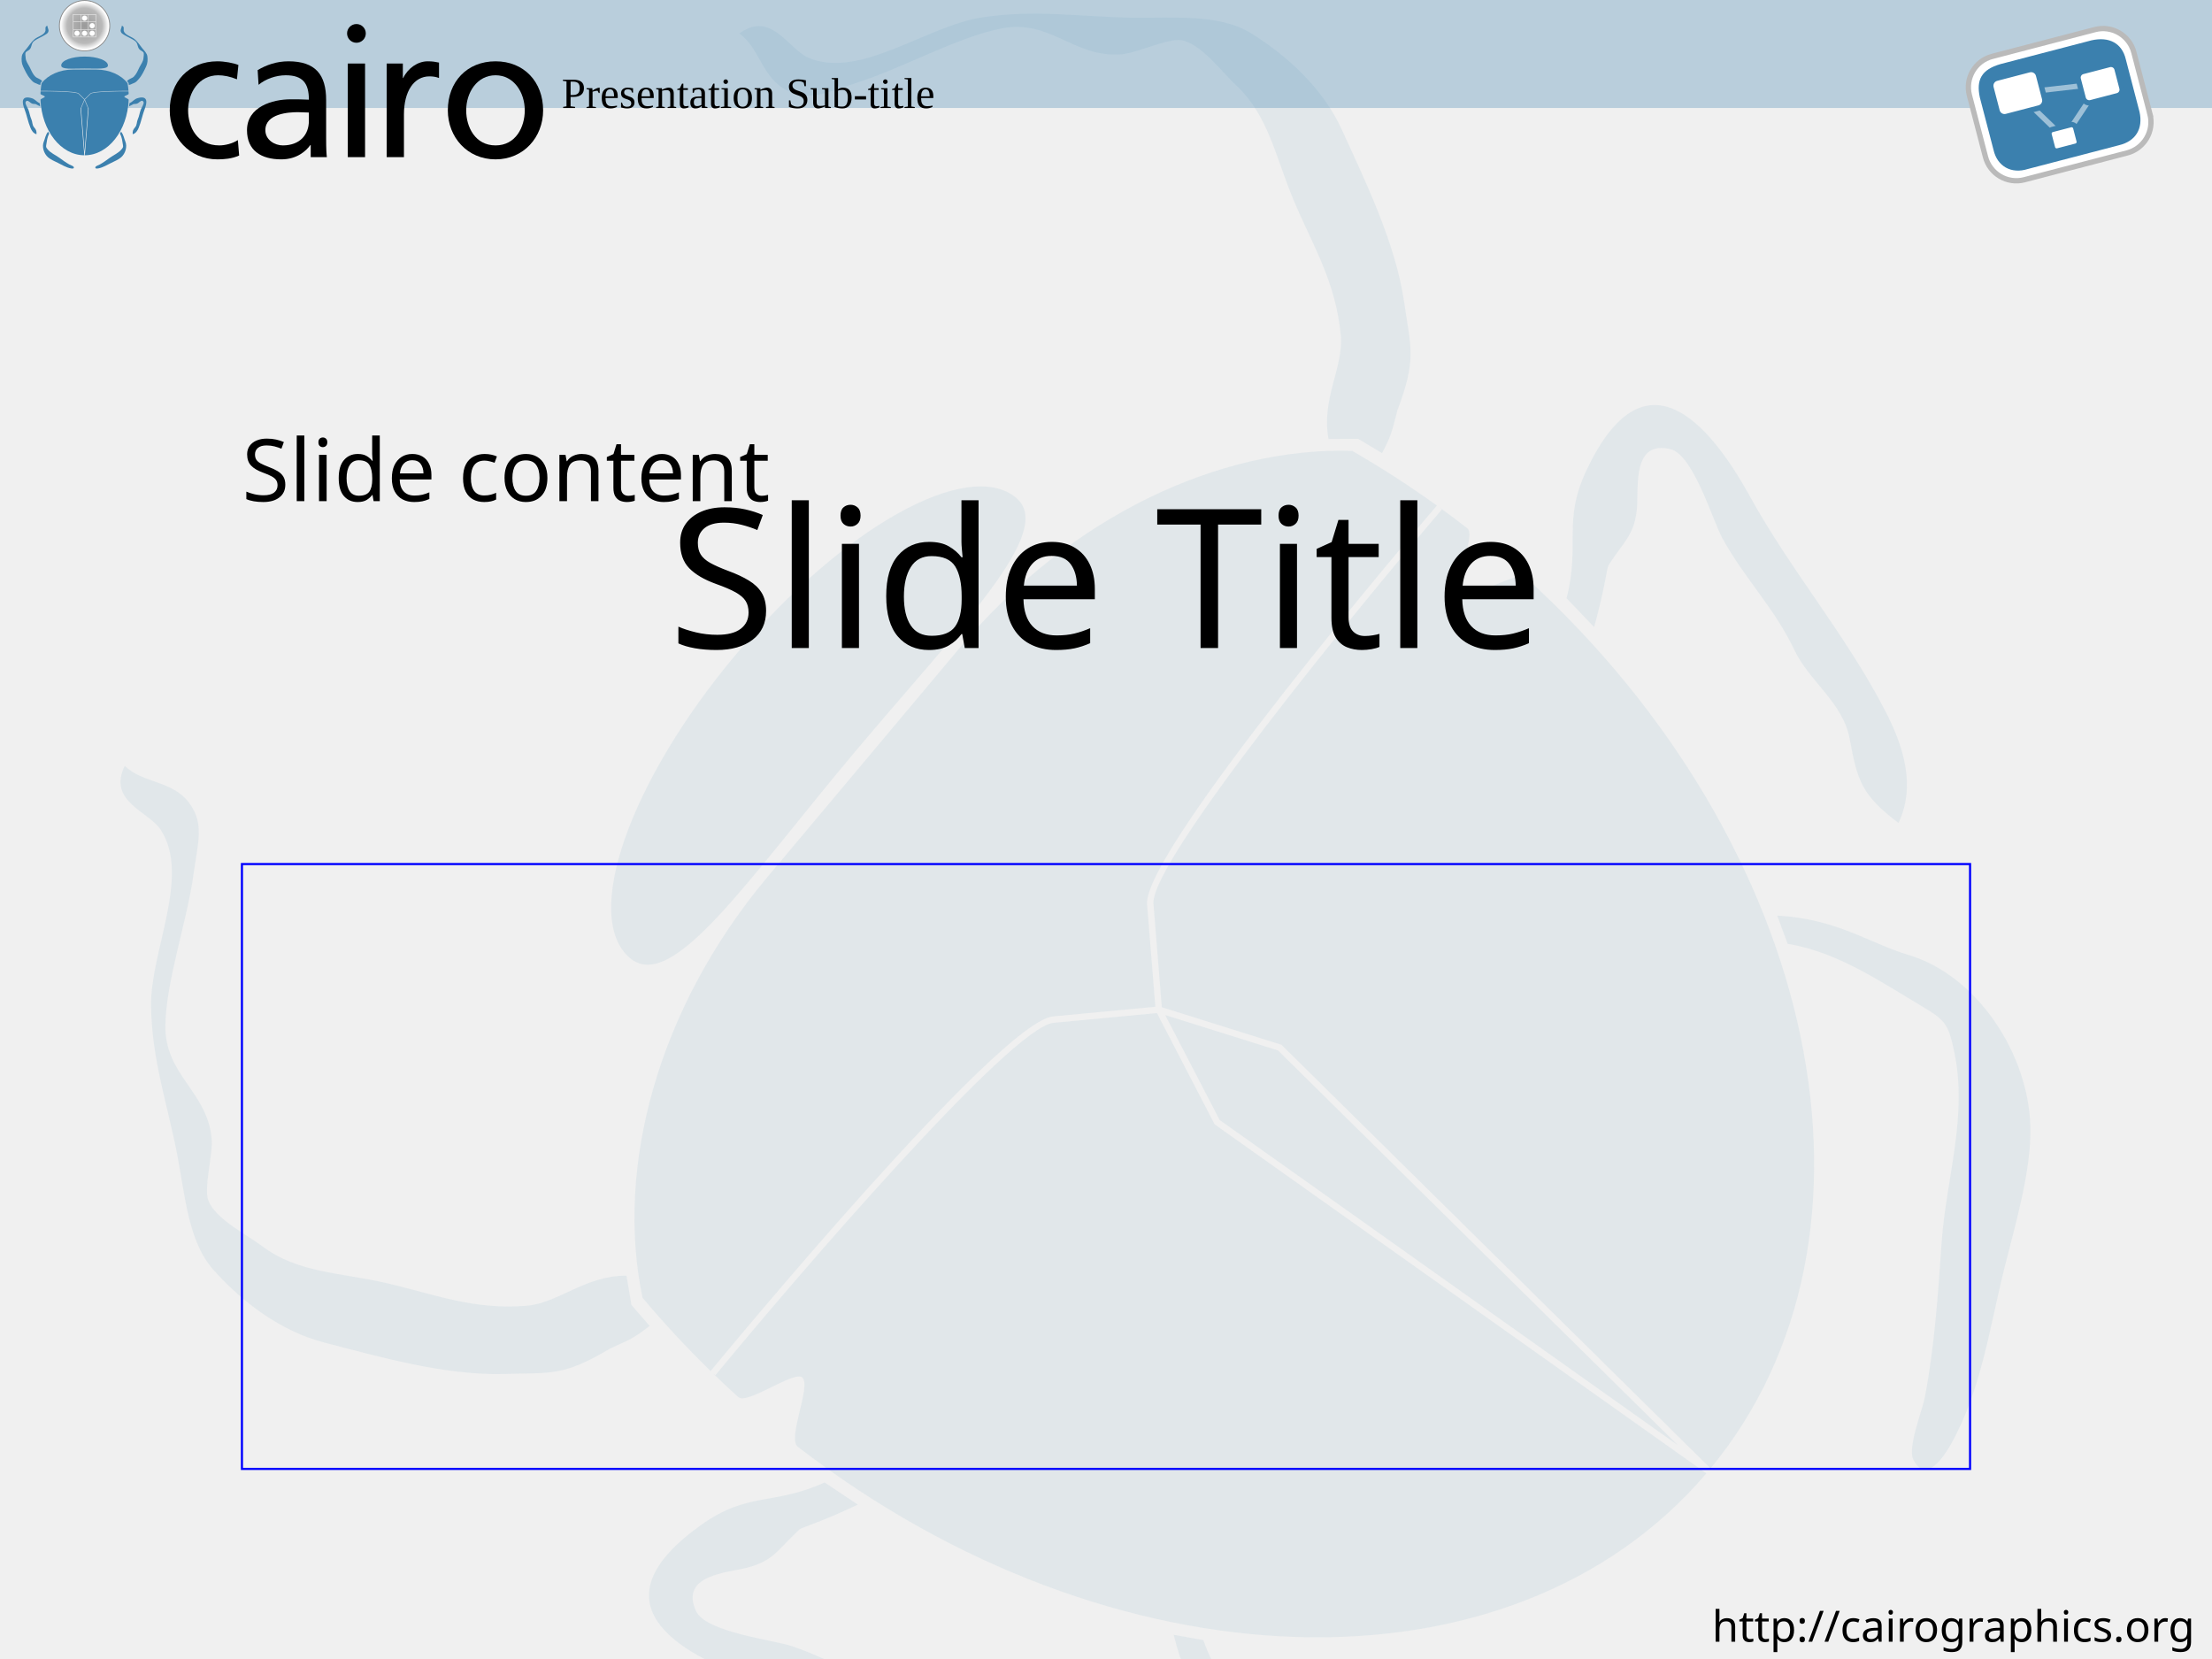
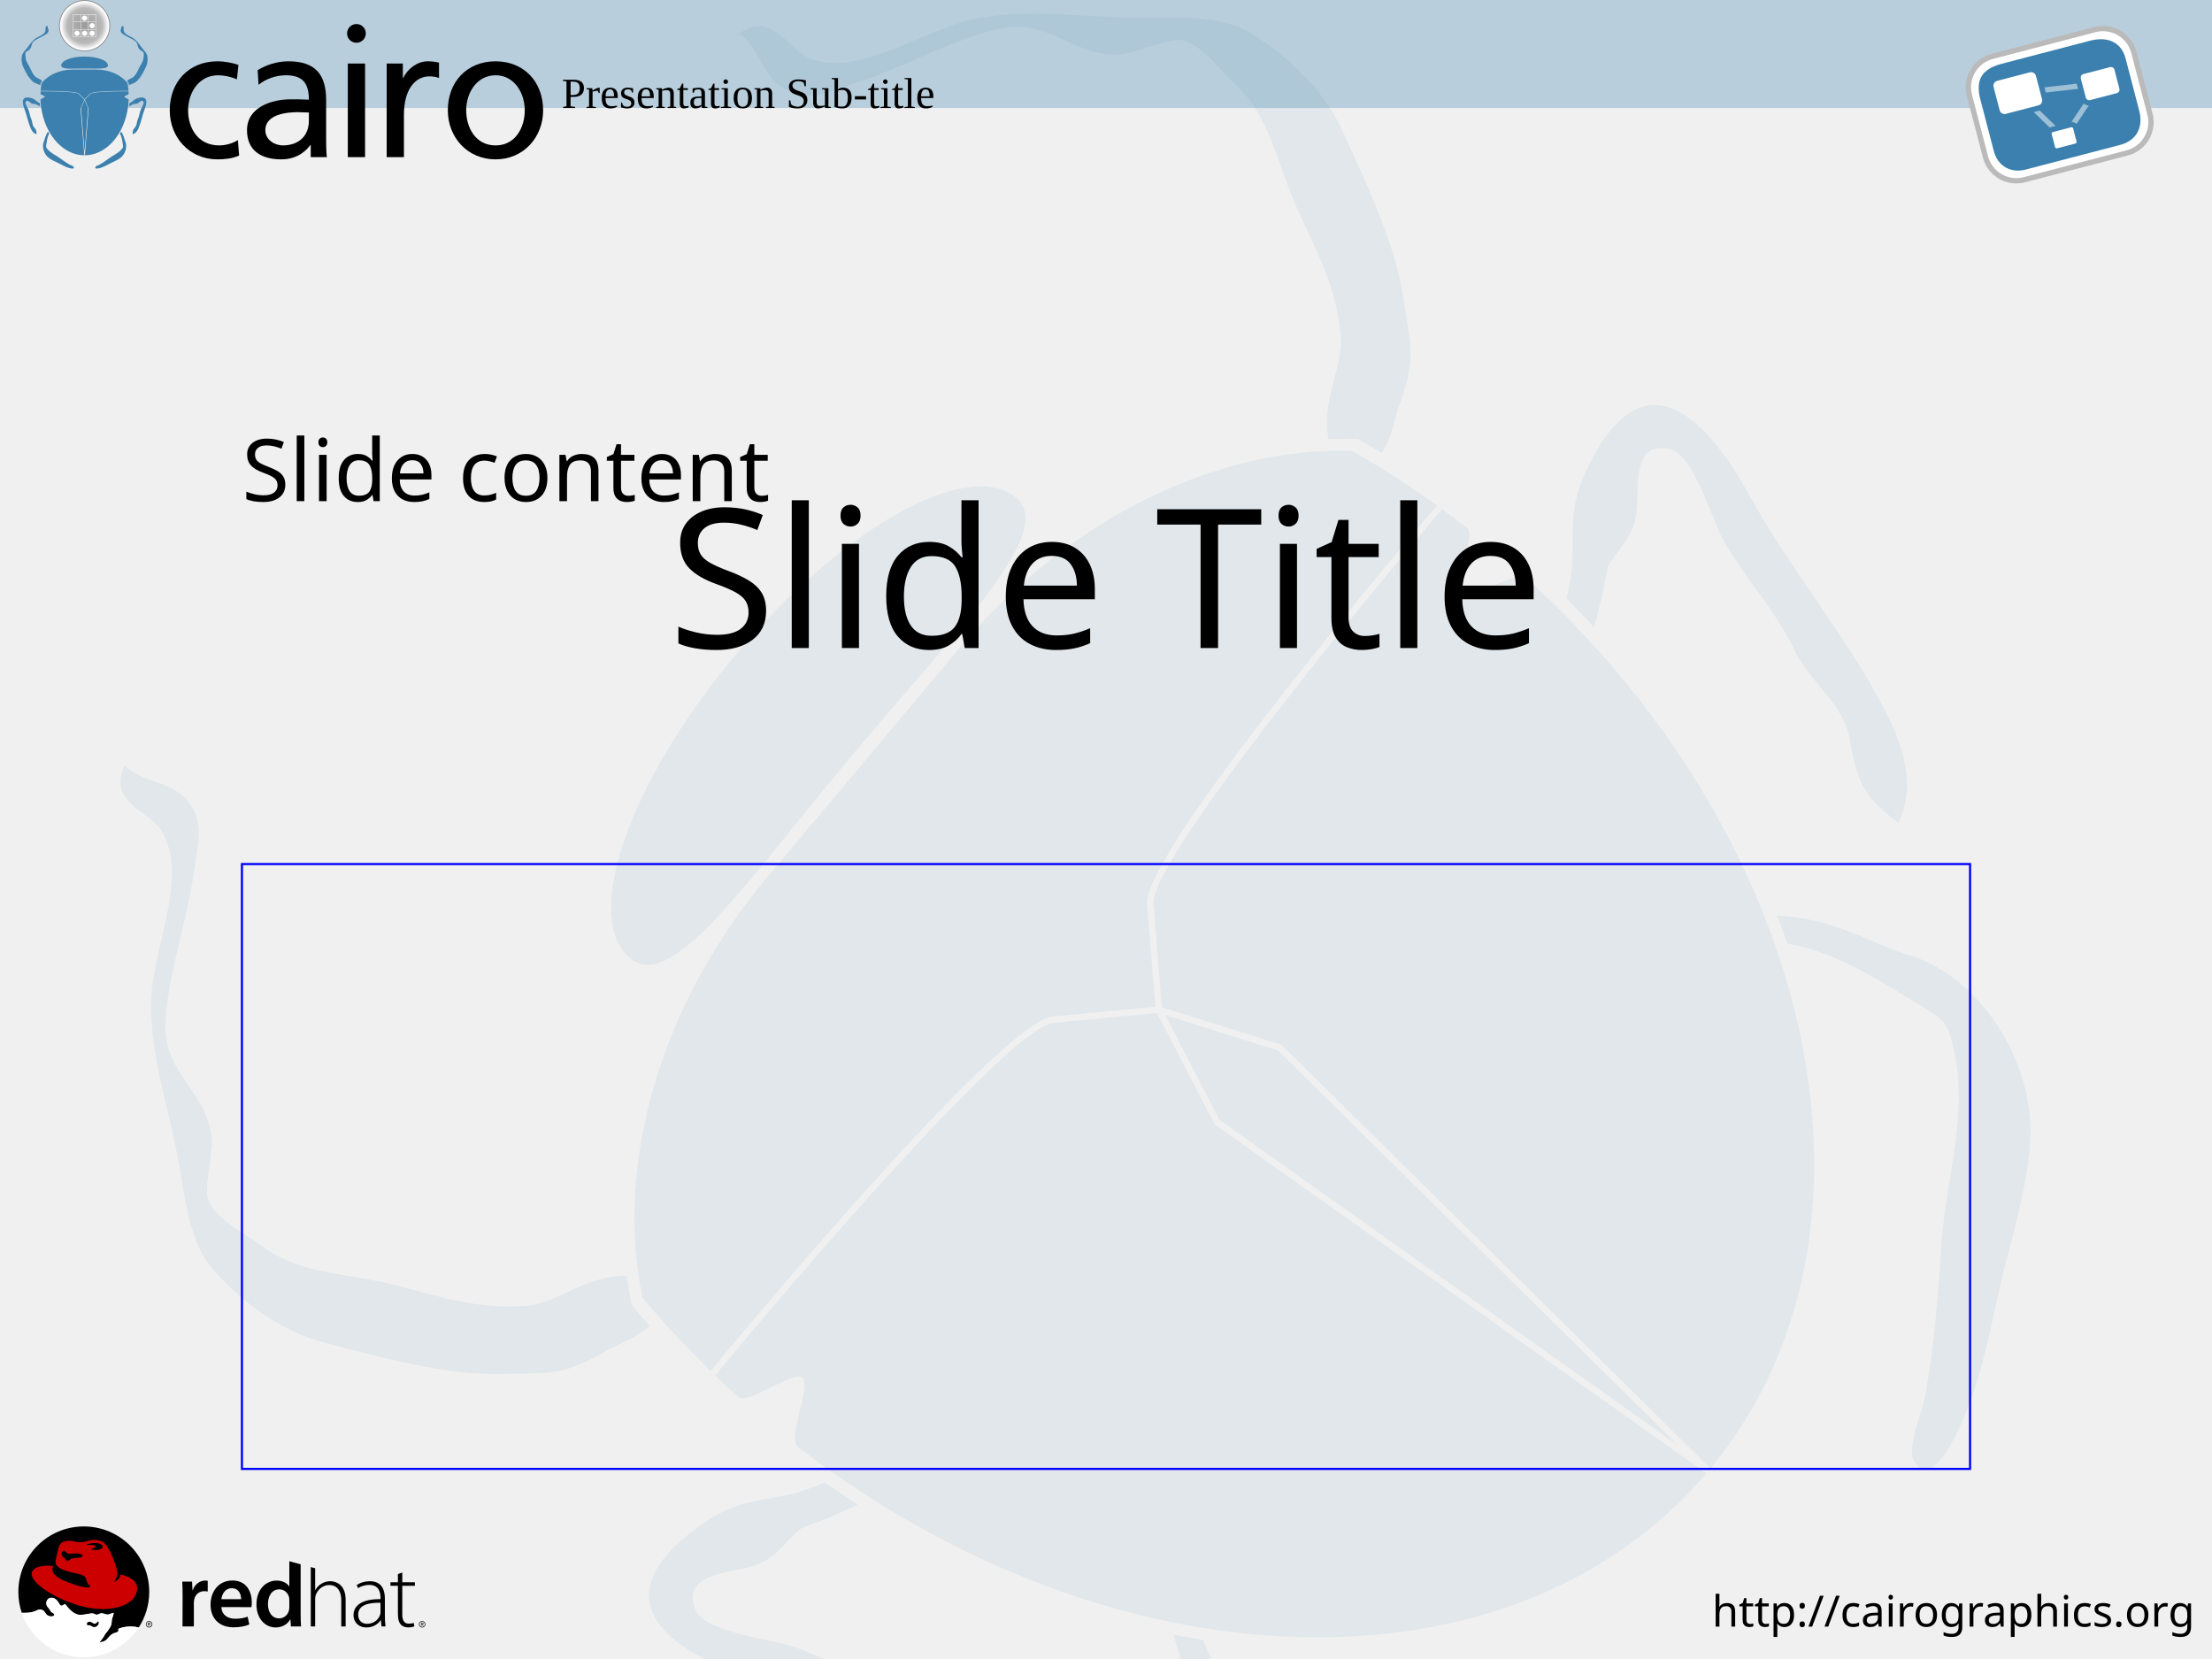
<svg xmlns="http://www.w3.org/2000/svg" xmlns:ns2="http://www.svgslides.org/svgslides0.1" xmlns:xlink="http://www.w3.org/1999/xlink" width="1024" height="768" fill="black">
  <defs id="cairo-artwork_defs">
    <g id="hacker_emblem">
      <g id="hacker_emblem_grid" fill="white" stroke="none">
        <rect x="-2.95" y="-3.05" width="6" height="0.1" />
        <rect x="2.95" y="-2.95" width="0.1" height="6" />
        <rect x="-3.05" y="2.95" width="6" height="0.1" />
        <rect x="-3.05" y="-3.05" width="0.1" height="6" />
        <rect x="-1.05" y="-2.95" width="0.1" height="5.9" />
        <rect x="0.95" y="-2.95" width="0.1" height="5.9" />
        <rect x="-2.95" y="-1.05" width="1.9" height="0.1" />
        <rect x="-0.95" y="-1.05" width="1.9" height="0.1" />
        <rect x="1.05" y="-1.05" width="1.9" height="0.1" />
        <rect x="-2.95" y="0.95" width="1.9" height="0.1" />
        <rect x="-0.95" y="0.95" width="1.9" height="0.1" />
        <rect x="1.05" y="0.95" width="1.9" height="0.1" />
      </g>
      <g id="hacker_emblem_dots" fill="white">
        <circle cx="0" cy="-2" r="0.7" />
        <circle cx="2" cy="0" r="0.7" />
        <circle cx="-2" cy="2" r="0.7" />
        <circle cx="0" cy="2" r="0.7" />
        <circle cx="2" cy="2" r="0.7" />
      </g>
    </g>
    <g id="scarab" fill="#3B80AE">
      <g transform="translate(-150, -170)">
        <path id="scarab_head" d="M205.599,94.567c0-11.668-24.914-21.129-55.628-21.129     c-30.723,0-55.624,9.46-55.624,21.129c0,10.203,24.901,7.346,55.624,7.346C180.685,101.913,205.599,104.233,205.599,94.567z" />
        <path id="scarab_torso" d="M136.423,161.506c0,0,12.751,12.577,13.547,13.362     c2.262-2.232,13.545-13.362,13.545-13.362c7.135-7.036,87.111-6.399,91.066-6.363c-0.469-6.298-1.254-12.472-2.325-18.519     c-15.183-19.279-42.811-32.225-74.485-32.225h-55.518c-31.745,0-59.439,13.011-74.598,32.37c-1.054,6-1.829,12.128-2.296,18.374     C49.321,155.106,129.288,154.47,136.423,161.506z" />
        <path id="scarab_spine" d="M149.97,301.187c2.005-24.729,8.386-103.483,8.405-103.721     c-0.09-0.219-6.478-15.578-8.405-20.214c-1.936,4.655-8.316,19.995-8.408,20.214C141.582,197.704,147.965,276.458,149.97,301.187z" />
        <path id="scarab_wing_left" d="M140.403,197.149l8.862-21.31l-13.686-13.499     c-5.65-5.573-67.074-6.235-90.259-6.019l-0.006-0.622c-0.154,2.144-0.271,4.302-0.35,6.475     c-0.076,2.207,10.392,4.706,10.392,6.717c0,2.319-10.457,5.084-10.359,7.631c2.993,73.349,48.53,131.631,104.372,132.048     l-9.02-111.29L140.403,197.149z" />
        <path id="scarab_wing_right" d="M244.585,168.891c0-2.011,10.467-4.506,10.391-6.715     c-0.079-2.174-0.195-4.332-0.351-6.479l-0.004,0.624c-23.186-0.216-84.608,0.445-90.26,6.017l-13.688,13.502l8.915,21.438     l-9.017,111.29c55.854-0.417,101.378-58.698,104.373-132.049C255.04,173.976,244.585,171.209,244.585,168.891z" />
        <path id="scarab_leg_front_left" d="M44.506,141.12c-4.135-0.856-4.895-1.54-7.935-2.92     c-9.59-3.364-10.376-5.481-16.08-11.86c-7.426-8.306-12.661-20.142-17.1-29.463c-3.576-7.525-3.984-16.409-2.86-24.273     c0.991-6.935,7.144-12.869,12.074-18.92c5.844-7.191,10.356-14.822,17.924-21.354c7.736-6.682,23.203-9.809,26.168-19.648     C57.86,8.819,54.334,1.766,61.482,0c-0.366,4.703,3.639,8.477,2.397,13.575c-1.129,4.627-4.368,5.811-9.611,9.099     c-7.564,4.746-18.366,8.779-24.748,13.965c-7.175,5.827-4.369,13.771-10.569,20.057c-2.001,2.03-7.901,4.706-9.137,6.83     c-1.861,3.199-0.297,9.572-0.116,13.12c0.425,8.284,5.588,14.244,9.555,22.045c4.152,8.141,6.429,15.409,13.411,22.519     c4.183,4.262,11.429,4.802,16.21,10.647l-3.555,4.186L44.506,141.12z" />
        <path id="scarab_leg_middle_left" d="M43.94,191.922l-0.809-7.346     c-9.506-4.579-10.339-9.772-20.738-12.466c-23.728-6.151-21.361,11.25-15.532,26.373c5.676,14.726,8.237,30.23,14.345,44.795     c2.805,6.688,6.919,13.213,14.298,15.127c0.372-8.435-0.917-10.651-6.113-16.919c-4.395-5.293-3.326-12.548-6.072-18.504     c-3.581-7.804-4.196-15.646-7.279-23.502c-1.363-3.479-8.33-13.966-6.452-17.861c3.183-6.603,9.178-0.083,12.179,2.077     c4.218,3.036,6.467,2.223,11.681,2.898C34.041,186.673,37.005,188.756,43.94,191.922z" />
        <path id="scarab_leg_back_left" d="M65.839,257.063l-2.771-4.837     c-6.68,8.928-6.993,16.228-10.056,23.347c-5.277,12.263-0.157,28.851,9.854,37.676c6.052,5.375,15.907,9.618,23.122,13.136     c10.035,4.892,20.113,11.286,31.336,13.396c2.482,0.466,8.798,1.295,6.693-3.522c-0.975-2.237-8.091-4.591-10.146-5.734     c-8.312-4.623-16.377-10.524-24.142-16.176c-9.498-6.862-20.843-11.186-28.311-20.684c-3.054-3.885-3.544-4.922-2.816-9.39     c0.693-4.263,1.344-9.174,2.241-13.439C61.855,266.029,63.274,261.378,65.839,257.063z" />
        <path id="scarab_leg_front_right" d="M255.487,141.12c4.134-0.856,4.896-1.54,7.936-2.92     c9.583-3.364,10.369-5.481,16.071-11.86c7.428-8.306,12.661-20.142,17.115-29.463c3.574-7.525,3.983-16.409,2.86-24.273     c-0.992-6.935-7.157-12.869-12.087-18.92c-5.843-7.191-10.356-14.822-17.919-21.354c-7.735-6.682-23.202-9.809-26.167-19.648     C242.135,8.819,245.66,1.766,238.511,0c0.366,4.703-3.637,8.477-2.396,13.575c1.131,4.627,4.368,5.811,9.611,9.099     c7.563,4.746,18.367,8.779,24.747,13.965c7.17,5.827,4.362,13.771,10.563,20.057c2.001,2.03,7.901,4.706,9.139,6.83     c1.859,3.199,0.295,9.572,0.113,13.12c-0.424,8.284-5.588,14.244-9.553,22.045c-4.152,8.141-6.431,15.409-13.404,22.519     c-4.184,4.262-11.429,4.802-16.211,10.647l3.556,4.186L255.487,141.12z" />
        <path id="scarab_leg_middle_right" d="M256.053,191.922l0.81-7.346     c9.507-4.579,10.34-9.772,20.73-12.466c23.741-6.151,21.374,11.25,15.534,26.373c-5.676,14.726-8.238,30.23-14.347,44.795     c-2.804,6.688-6.911,13.213-14.291,15.127c-0.371-8.435,0.918-10.651,6.113-16.919c4.39-5.293,3.319-12.548,6.066-18.504     c3.58-7.804,4.197-15.646,7.278-23.502c1.363-3.479,8.33-13.966,6.453-17.861c-3.184-6.603-9.179-0.083-12.181,2.077     c-4.217,3.036-6.458,2.223-11.672,2.898C265.951,186.673,262.986,188.756,256.053,191.922z" />
        <path id="scarab_leg_back_right" d="M234.155,257.063l2.771-4.837     c6.679,8.928,6.991,16.228,10.057,23.347c5.274,12.263,0.154,28.851-9.854,37.676c-6.055,5.375-15.903,9.618-23.117,13.136     c-10.034,4.892-20.127,11.286-31.351,13.396c-2.481,0.466-8.789,1.295-6.691-3.522c0.976-2.237,8.092-4.591,10.146-5.734     c8.312-4.623,16.392-10.524,24.155-16.176c9.498-6.862,20.838-11.186,28.305-20.684c3.055-3.885,3.543-4.922,2.818-9.39     c-0.696-4.263-1.346-9.174-2.244-13.439C238.137,266.029,236.718,261.378,234.155,257.063z" />
      </g>
    </g>
    <radialGradient id="gradient_radial_dung" cx="0" cy="0" r="60" fx="0" fy="0" gradientUnits="userSpaceOnUse">
      <stop offset="0" stop-color="#9a9a9a" />
      <stop offset="0.70" stop-color="#bababa" />
      <stop offset="0.95" stop-color="#FFFFFF" />
    </radialGradient>
    <g id="dung">
      <circle cx="0" cy="0" r="60" fill="url(#gradient_radial_dung)" />
      <g transform="translate(-61, -61)">
        <path fill="#8a8a8a" d="M0,61c0,33.636,27.364,61,61,61s61-27.364,61-61S94.636,0,61,0S0,27.364,0,61z        M2,61C2,28.467,28.467,2,61,2c32.532,0,59,26.467,59,59c0,32.533-26.468,59-59,59C28.467,120,2,93.533,2,61z" />
      </g>
      <use xlink:href="#hacker_emblem" x="0" y="0" transform="scale(9)" />
    </g>
    <g id="cairo_logo">
      <use xlink:href="#dung" x="0" y="0" transform="translate(0, -140)" />
      <use xlink:href="#scarab" x="0" y="0" transform="translate(0, 30)" />
    </g>
    <g id="cairo_logo_dung-centered">
      <use xlink:href="#dung" x="0" y="0" />
      <use xlink:href="#scarab" x="0" y="0" transform="translate(0,170)" />
    </g>
    <g id="cairo_logo_scarab-centered">
      <use xlink:href="#dung" x="0" y="0" transform="translate(0, -175.85)" />
      <use xlink:href="#scarab" x="0" y="0" transform="translate(0, -5.85)" />
    </g>
    <g id="cairo_logo_top-centered">
      <use xlink:href="#dung" x="0" y="0" transform="translate(0, 60)" />
      <use xlink:href="#scarab" x="0" y="0" transform="translate(0, 230)" />
    </g>
    <g id="cairo_logo_bottom-centered">
      <use xlink:href="#dung" x="0" y="0" transform="translate(0, -340)" />
      <use xlink:href="#scarab" x="0" y="0" transform="translate(0, -170)" />
    </g>
    <g id="cairo_logo_right-centered">
      <use xlink:href="#dung" x="0" y="0" transform="translate(-150, -140)" />
      <use xlink:href="#scarab" x="0" y="0" transform="translate(-150, 30)" />
    </g>
    <g id="cairo_logo_left-centered">
      <use xlink:href="#dung" x="0" y="0" transform="translate(150, -140)" />
      <use xlink:href="#scarab" x="0" y="0" transform="translate(150, 30)" />
    </g>
    <g id="cairo_logo_topleft-centered">
      <use xlink:href="#dung" x="0" y="0" transform="translate(150, 60)" />
      <use xlink:href="#scarab" x="0" y="0" transform="translate(150, 230)" />
    </g>
    <g id="cairo_logo_topright-centered">
      <use xlink:href="#dung" x="0" y="0" transform="translate(-150, 60)" />
      <use xlink:href="#scarab" x="0" y="0" transform="translate(-150, 230)" />
    </g>
    <g id="cairo_logo_bottomleft-centered">
      <use xlink:href="#dung" x="0" y="0" transform="translate(150, -340)" />
      <use xlink:href="#scarab" x="0" y="0" transform="translate(150, -170)" />
    </g>
    <g id="cairo_logo_bottomright-centered">
      <use xlink:href="#dung" x="0" y="0" transform="translate(-150, -340)" />
      <use xlink:href="#scarab" x="0" y="0" transform="translate(-150, -170)" />
    </g>
    <g id="cairo_text" transform="translate(0,-97)">
      <g transform="scale(0.1484,0.1484)">
        <g transform="translate(-1139,-208.5)">
          <path transform="translate(65,0)" d="           M 412, 433            C 385, 422 336, 413 298, 413            C 142, 413 38, 525 38, 680            C 38, 826 144, 947 298, 947            C 332, 947 377, 944 416, 926            L 409, 842            C 380, 861 340, 871 308, 871            C 187, 871 138, 771 138, 680            C 138, 583 197, 489 302, 489            C 332, 489 368, 496 404, 511            L 412, 433 " />
          <path transform="translate(486.75,0)" d="           M 109, 541            C 147, 509 204, 489 257, 489            C 351, 489 383, 534 383, 622            C 346, 620 320, 620 283, 620            C 186, 620 46, 660 46, 788            C 46, 899 123, 947 233, 947            C 319, 947 369, 900 391, 869            L 393, 869            L 393, 935            L 481, 935            C 479, 920 477, 893 477, 835            L 477, 624            C 477, 485 418, 413 272, 413            C 207, 413 151, 433 104, 461            L 109, 541            M 383, 737            C 383, 813 334, 871 241, 871            C 198, 871 146, 842 146, 788            C 146, 698 272, 690 323, 690            C 343, 690 363, 692 383, 692            L 383, 737 " />
          <path transform="translate(1000,0)" d="           M 92, 935            L 186, 935            L 186, 425            L 92, 425            L 92, 935            M 88, 261           A 51, 51 0 1 1 190,261           A 51, 51 0 1 1 88,261" />
          <path transform="translate(1234.25,0)" d="           M 80, 935            L 174, 935            L 174, 703            C 174, 575 229, 495 313, 495            C 329, 495 348, 497 365, 504            L 365, 420            C 345, 416 331, 413 303, 413            C 249, 413 195, 451 170, 504            L 168, 504            L 168, 425            L 80, 425            L 80, 935 " />
          <path transform="translate(1610,0)" d="           M 46, 680            C 46, 826 152, 947 306, 947            C 459, 947 565, 826 565, 680            C 565, 525 461, 413 306, 413            C 150, 413 46, 525 46, 680            M 146, 680            C 146, 583 205, 489 306, 489            C 406, 489 465, 583 465, 680            C 465, 771 416, 871 306, 871            C 195, 871 146, 771 146, 680 " />
        </g>
      </g>
    </g>
    <g id="cairo_text_small_spaced" transform="translate(0,-71)">
      <g transform="scale(0.085,0.085)">
        <g transform="translate(-1139,-208.5)">
          <path transform="translate(-151,0)" d="           M 412, 433            C 385, 422 336, 413 298, 413            C 142, 413 38, 525 38, 680            C 38, 826 144, 947 298, 947            C 332, 947 377, 944 416, 926            L 409, 842            C 380, 861 340, 871 308, 871            C 187, 871 138, 771 138, 680            C 138, 583 197, 489 302, 489            C 332, 489 368, 496 404, 511            L 412, 433 " />
          <path transform="translate(379.5,0)" d="           M 109, 541            C 147, 509 204, 489 257, 489            C 351, 489 383, 534 383, 622            C 346, 620 320, 620 283, 620            C 186, 620 46, 660 46, 788            C 46, 899 123, 947 233, 947            C 319, 947 369, 900 391, 869            L 393, 869            L 393, 935            L 481, 935            C 479, 920 477, 893 477, 835            L 477, 624            C 477, 485 418, 413 272, 413            C 207, 413 151, 433 104, 461            L 109, 541            M 383, 737            C 383, 813 334, 871 241, 871            C 198, 871 146, 842 146, 788            C 146, 698 272, 690 323, 690            C 343, 690 363, 692 383, 692            L 383, 737 " />
          <path transform="translate(1000,0)" d="           M 92, 935            L 186, 935            L 186, 425            L 92, 425            L 92, 935            M 88, 261           A 51, 51 0 1 1 190,261           A 51, 51 0 1 1 88,261" />
          <path transform="translate(1341.5,0)" d="           M 80, 935            L 174, 935            L 174, 703            C 174, 575 229, 495 313, 495            C 329, 495 348, 497 365, 504            L 365, 420            C 345, 416 331, 413 303, 413            C 249, 413 195, 451 170, 504            L 168, 504            L 168, 425            L 80, 425            L 80, 935 " />
          <path transform="translate(1826,0)" d="           M 46, 680            C 46, 826 152, 947 306, 947            C 459, 947 565, 826 565, 680            C 565, 525 461, 413 306, 413            C 150, 413 46, 525 46, 680            M 146, 680            C 146, 583 205, 489 306, 489            C 406, 489 465, 583 465, 680            C 465, 771 416, 871 306, 871            C 195, 871 146, 771 146, 680 " />
        </g>
      </g>
    </g>
    <g id="cairo_text_small" transform="translate(0,-71)">
      <g transform="scale(0.085,0.085)">
        <g transform="translate(-1139,-208.5)">
          <path transform="translate(-151,0)" d="           M 412, 433            C 385, 422 336, 413 298, 413            C 142, 413 38, 525 38, 680            C 38, 826 144, 947 298, 947            C 332, 947 377, 944 416, 926            L 409, 842            C 380, 861 340, 871 308, 871            C 187, 871 138, 771 138, 680            C 138, 583 197, 489 302, 489            C 332, 489 368, 496 404, 511            L 412, 433 " />
          <path transform="translate(261.75,0)" d="           M 109, 541            C 147, 509 204, 489 257, 489            C 351, 489 383, 534 383, 622            C 346, 620 320, 620 283, 620            C 186, 620 46, 660 46, 788            C 46, 899 123, 947 233, 947            C 319, 947 369, 900 391, 869            L 393, 869            L 393, 935            L 481, 935            C 479, 920 477, 893 477, 835            L 477, 624            C 477, 485 418, 413 272, 413            C 207, 413 151, 433 104, 461            L 109, 541            M 383, 737            C 383, 813 334, 871 241, 871            C 198, 871 146, 842 146, 788            C 146, 698 272, 690 323, 690            C 343, 690 363, 692 383, 692            L 383, 737 " />
          <path transform="translate(764.75)" d="           M 92, 935            L 186, 935            L 186, 425            L 92, 425            L 92, 935            M 88, 261           A 51, 51 0 1 1 190,261           A 51, 51 0 1 1 88,261" />
          <path transform="translate(988.5,0)" d="           M 80, 935            L 174, 935            L 174, 703            C 174, 575 229, 495 313, 495            C 329, 495 348, 497 365, 504            L 365, 420            C 345, 416 331, 413 303, 413            C 249, 413 195, 451 170, 504            L 168, 504            L 168, 425            L 80, 425            L 80, 935 " />
          <path transform="translate(1355.5,0)" d="           M 46, 680            C 46, 826 152, 947 306, 947            C 459, 947 565, 826 565, 680            C 565, 525 461, 413 306, 413            C 150, 413 46, 525 46, 680            M 146, 680            C 146, 583 205, 489 306, 489            C 406, 489 465, 583 465, 680            C 465, 771 416, 871 306, 871            C 195, 871 146, 771 146, 680 " />
        </g>
      </g>
    </g>
    <g id="cairo_logo_text_small">
      <use xlink:href="#cairo_logo_bottomleft-centered" transform="translate(0, 78), scale(0.1944)" />
      <use xlink:href="#cairo_text_small" transform="translate(175,82)" />
    </g>
    <g id="cairo_logo_with_text">
      <use xlink:href="#cairo_logo_top-centered" transform="translate(0, -245)" />
      <use xlink:href="#cairo_text" transform="translate(0, 245)" />
    </g>
    <g id="cairo_banner">
      <use xlink:href="#cairo_logo_bottomleft-centered" transform="translate(-180, 40), scale(0.1944)" />
      <use xlink:href="#cairo_text_small" transform="translate(0, 42)" fill="black" />
      <use xlink:href="#cairo_logo_bottomleft-centered" transform="translate(180, 40), scale(0.1944), scale(-1, 1)" />
    </g>
    <g id="freedesktop_org_logo" style="fill:#FFFFFF;stroke:#3B80AE;stroke-width:2.459;">
      <g>
        <path style="stroke:#BABABA;" d="M85.277,40.796c2.058,7.884-2.667,15.942-10.551,17.999L27.143,71.21c-7.884,2.057-15.943-2.667-18-10.552            l-7.448-28.55c-2.057-7.884,2.667-15.942,10.551-17.999L59.83,1.695c7.884-2.057,15.942,2.667,17.999,10.551            l7.449,28.55z" />&gt;
		    <path style="fill:#3B80AE;stroke:none;" d="M80.444,39.778c1.749,7.854-1.816,13.621-9.504,15.447l-42.236,11.02c-7.569,2.396-14.089-1.181               -15.838-8.836L6.53,33.127c-1.749-8.145,0.709-12.889,9.503-15.447L58.27,6.661               c8.144-1.826,14.089,1.363,15.838,8.835l6.336,24.282z" />&gt;
		    </g>g&gt;
		    <path style="opacity:0.5;fill:none;stroke:#FFFFFF;" d="M45.542,51.793L24.104,31.102l38.1-4.393L45.542,51.793z" />&gt;
		    <path d="M72.325,28.769c0.405,1.55-0.525,3.136-2.075,3.541l-12.331,3.217c-1.551,0.404-3.137-0.525-3.542-2.076l-2.295-8.801         c-0.405-1.551,0.524-3.137,2.076-3.542l12.33-3.217c1.551-0.405,3.137,0.525,3.542,2.076l2.295,8.801z" />&gt;
		    <path d="M36.51,33.625c0.496,1.9-0.645,3.844-2.545,4.34l-15.112,3.943c-1.901,0.496-3.845-0.644-4.34-2.544l-2.814-10.786         c-0.496-1.901,0.644-3.844,2.544-4.34l15.113-3.942c1.901-0.496,3.845,0.643,4.34,2.544l2.814,10.786z" />&gt;
		    <path d="M52.493,53.208c0.278,1.065-0.36,2.154-1.425,2.432L42.6,57.848c-1.064,0.277-2.153-0.36-2.431-1.426l-1.577-6.043         c-0.277-1.064,0.36-2.153,1.425-2.432l8.468-2.209c1.064-0.277,2.154,0.361,2.431,1.426l1.577,6.043z" />&gt;
		    </g>g&gt;
		    <g id="bullet">
      <use x="0" y="0" xlink:href="#cairo_logo" transform="translate(-6,-2) scale(0.1, 0.1)" />&gt;
		    </g>
+     <g id="redhat_logo_horizontal">
+       <g fill="black" stroke="none" transform="translate(0,124),scale(1,-1),translate(-214,-258)" fill-rule="evenodd">
+         <path fill="black" d="     M 367.062 315.32     C 367.062 320.877 366.946 324.964 366.723 328.66     L 375.811 328.66     L 376.2 320.776     L 376.497 320.776     C 378.539 326.622 383.381 329.6 387.859 329.6     C 388.884 329.6 389.482 329.56 390.322 329.373     L 390.322 319.486     C 389.34 319.676 388.422 319.784 387.159 319.784     C 382.16 319.784 378.688 316.601 377.751 311.845     C 377.573 310.918 377.481 309.809 377.481 308.678     L 377.481 287.15     L 366.977 287.15     L 367.062 315.32    " />
+         <path fill="black" d="     M 402.993 305.079     C 403.272 297.559 409.092 294.269 415.814 294.269     C 420.641 294.269 424.094 295.023 427.268 296.192     L 428.823 288.968     C 425.269 287.463 420.341 286.336 414.315 286.336     C 400.838 286.336 392.941 294.659 392.941 307.381     C 392.941 318.837 399.891 329.677 413.244 329.677     C 426.74 329.677 431.134 318.577 431.134 309.489     C 431.134 307.538 430.962 305.971 430.759 305.006     L 402.993 305.079      M 421.248 312.393     C 421.295 316.239 419.621 322.509 412.59 322.509     C 406.13 322.509 403.444 316.645 402.972 312.393     L 421.248 312.393    " />
+         <path fill="black" d="     M 476.355 344.667     L 465.864 347.508     L 465.864 324.191     L 465.69 324.191     C 463.834 327.256 459.741 329.6 454.057 329.6     C 444.076 329.6 435.383 321.337 435.448 307.431     C 435.448 294.672 443.298 286.217 453.212 286.217     C 459.202 286.217 464.211 289.072 466.691 293.722     L 466.878 293.722     L 467.349 287.15     L 476.7 287.15     C 476.508 289.972 476.355 294.543 476.355 298.792     L 476.355 344.667      M 465.864 305.15     C 465.864 304.048 465.786 303.023 465.545 302.087     C 464.487 297.544 460.773 294.617 456.482 294.617     C 449.872 294.617 446.09 300.188 446.09 307.816     C 446.09 315.517 449.838 321.476 456.602 321.476     C 461.321 321.476 464.699 318.148 465.627 314.106     C 465.807 313.256 465.864 312.208 465.864 311.371     L 465.864 305.15    " />
+         <path fill="black" d="     M 503.796 329.018     C 500.684 329.018 497.893 328.119 495.549 326.671     C 493.116 325.246 491.135 323.046 489.959 320.767     L 489.791 320.767     L 489.791 341.019     L 485.743 342.123     L 485.743 287.15     L 489.791 287.15     L 489.791 312.179     C 489.791 313.841 489.92 314.995 490.346 316.211     C 492.093 321.301 496.89 325.481 502.689 325.481     C 511.066 325.481 513.967 318.76 513.967 311.391     L 513.967 287.15     L 518.014 287.15     L 518.014 311.836     C 518.014 327.079 507.675 329.018 503.796 329.018    " />
+         <path fill="black" d="     M 554.341 296.873     C 554.341 293.636 554.469 290.283 554.938 287.15     L 551.208 287.15     L 550.613 293.016     L 550.421 293.016     C 548.438 289.859 543.876 286.217 537.373 286.217     C 529.139 286.217 525.306 292.012 525.306 297.469     C 525.306 306.912 533.642 312.606 550.292 312.432     L 550.292 313.523     C 550.292 317.572 549.504 325.647 539.824 325.586     C 536.245 325.586 532.513 324.625 529.551 322.537     L 528.263 325.481     C 532.001 328.014 536.566 329.018 540.27 329.018     C 552.08 329.018 554.341 320.151 554.341 312.838     L 554.341 296.873      M 550.292 309.023     C 541.381 309.281 529.613 307.934 529.613 298.106     C 529.613 292.225 533.495 289.581 537.758 289.581     C 544.58 289.581 548.456 293.802 549.868 297.787     C 550.165 298.662 550.292 299.537 550.292 300.24     L 550.292 309.023    " />
+         <path fill="black" d="     M 570.459 337.1     L 570.459 328.08     L 582.124 328.08     L 582.124 324.796     L 570.459 324.796     L 570.459 298.194     C 570.459 292.991 572.076 289.728 576.469 289.728     C 578.582 289.728 580.076 290.008 581.121 290.371     L 581.61 287.235     C 580.287 286.684 578.43 286.254 575.962 286.254     C 572.974 286.254 570.5 287.193 568.899 289.154     C 567.047 291.306 566.412 294.741 566.412 298.916     L 566.412 324.796     L 559.506 324.796     L 559.506 328.08     L 566.412 328.08     L 566.412 335.606     L 570.459 337.1    " />
+         <path fill="black" d="     M 335.5 288.971     L 336.035 288.971     L 336.841 287.644     L 337.361 287.644     L 336.489 288.994     C 336.94 289.05 337.283 289.288 337.283 289.834     C 337.283 290.438 336.926 290.705 336.202 290.705     L 335.037 290.705     L 335.037 287.644     L 335.5 287.644     L 335.5 288.971      M 335.5 289.364     L 335.5 290.31     L 336.132 290.31     C 336.453 290.31 336.798 290.24 336.798 289.865     C 336.798 289.392 336.449 289.364 336.057 289.364     L 335.5 289.364    " />
+         <path fill="black" d="     M 339.044 289.172     C 339.044 287.518 337.704 286.176 336.049 286.176     C 334.395 286.176 333.053 287.518 333.053 289.172     C 333.053 290.827 334.395 292.168 336.049 292.168     C 337.704 292.168 339.044 290.827 339.044 289.172      M 336.049 291.637     C 334.687 291.637 333.584 290.533 333.584 289.172     C 333.584 287.81 334.687 286.706 336.049 286.706     C 337.408 286.706 338.512 287.81 338.512 289.172     C 338.512 290.533 337.408 291.637 336.049 291.637    " />
+         <path fill="black" d="     M 326.453 286.208     C 324.118 286.745 321.64 287.08 319.134 287.08     C 314.85 287.08 310.95 286.339 308.073 285.143     C 307.756 284.984 307.53 284.653 307.53 284.276     C 307.53 284.141 307.565 283.999 307.617 283.884     C 307.957 282.897 307.398 281.828 304.616 281.216     C 300.488 280.31 297.883 276.053 296.392 274.637     C 294.641 272.976 289.697 271.953 290.44 272.943     C 291.022 273.719 293.248 276.135 294.602 278.748     C 295.812 281.083 296.891 281.746 298.375 283.974     C 298.811 284.627 300.5 286.922 300.991 288.737     C 301.543 290.511 301.356 292.734 301.568 293.649     C 301.872 294.97 303.118 297.837 303.213 299.453     C 303.267 300.369 299.392 298.149 297.553 298.149     C 295.714 298.149 293.923 299.248 292.281 299.328     C 290.248 299.425 288.941 297.761 287.103 298.051     C 286.052 298.218 285.167 299.143 283.331 299.213     C 280.718 299.309 277.524 297.761 271.526 297.953     C 265.625 298.144 260.175 305.408 259.431 306.563     C 258.56 307.92 257.496 307.92 256.335 306.856     C 255.174 305.792 253.743 306.627 253.336 307.339     C 252.561 308.694 250.493 312.654 247.288 313.482     C 242.856 314.631 240.612 311.028 240.903 308.162     C 241.199 305.252 243.08 304.438 243.951 302.891     C 244.821 301.343 245.267 300.343 246.905 299.657     C 248.067 299.176 248.5 298.458 248.153 297.505     C 247.851 296.674 246.642 296.483 245.848 296.446     C 244.159 296.366 242.976 296.824 242.112 297.376     C 241.108 298.014 240.292 298.903 239.416 300.413     C 238.402 302.078 236.805 302.804 234.945 302.804     C 234.059 302.804 233.23 302.569 232.492 302.19     C 229.577 300.675 226.106 299.774 222.371 299.774     L 218.157 299.773     C 216.106 305.856 214.995 312.368 214.995 319.142     C 214.995 352.606 242.123 379.733 275.586 379.733     C 309.05 379.733 336.176 352.606 336.176 319.142     C 336.176 307 332.603 295.69 326.453 286.208    " />
+         <path fill="white" d="     M 326.453 286.209     C 324.118 286.746 321.64 287.084 319.134 287.084     C 314.85 287.084 310.95 286.342 308.073 285.144     C 307.756 284.987 307.53 284.655 307.53 284.278     C 307.53 284.142 307.565 284.001 307.617 283.884     C 307.957 282.899 307.398 281.831 304.616 281.218     C 300.488 280.312 297.883 276.054 296.392 274.642     C 294.641 272.977 289.697 271.955 290.44 272.946     C 291.022 273.72 293.248 276.137 294.602 278.749     C 295.812 281.083 296.891 281.75 298.375 283.976     C 298.811 284.627 300.5 286.924 300.991 288.74     C 301.543 290.512 301.356 292.735 301.568 293.651     C 301.872 294.973 303.118 297.838 303.213 299.457     C 303.267 300.372 299.392 298.15 297.553 298.15     C 295.714 298.15 293.923 299.251 292.281 299.33     C 290.248 299.426 288.941 297.763 287.103 298.052     C 286.052 298.221 285.167 299.147 283.331 299.215     C 280.718 299.31 277.524 297.763 271.526 297.956     C 265.625 298.147 260.175 305.412 259.431 306.567     C 258.56 307.922 257.496 307.922 256.335 306.857     C 255.174 305.794 253.743 306.63 253.336 307.344     C 252.561 308.696 250.493 312.655 247.288 313.485     C 242.856 314.634 240.612 311.031 240.903 308.164     C 241.199 305.254 243.08 304.44 243.951 302.893     C 244.821 301.344 245.267 300.346 246.905 299.662     C 248.067 299.177 248.5 298.461 248.153 297.507     C 247.851 296.677 246.642 296.487 245.848 296.449     C 244.159 296.367 242.976 296.826 242.112 297.376     C 241.108 298.018 240.292 298.904 239.416 300.416     C 238.402 302.08 236.805 302.809 234.945 302.809     C 234.059 302.809 233.23 302.572 232.492 302.193     C 229.577 300.675 226.106 299.777 222.371 299.777     L 218.157 299.774     C 226.236 275.81 248.897 258.553 275.586 258.553     C 296.906 258.553 315.654 269.563 326.453 286.209    " />
+         <path fill="black" d="     M 288.931 291.764     C 289.242 291.46 289.779 290.438 289.123 289.14     C 288.754 288.452 288.358 287.968 287.649 287.402     C 286.797 286.719 285.131 285.931 282.846 287.38     C 281.617 288.159 281.543 288.421 279.847 288.201     C 278.635 288.043 278.153 289.266 278.588 290.283     C 279.024 291.297 280.815 292.119 283.04 290.813     C 284.041 290.226 285.603 288.984 286.969 290.084     C 287.536 290.538 287.875 290.841 288.661 291.75     C 288.696 291.788 288.746 291.81 288.802 291.81     C 288.852 291.81 288.897 291.793 288.931 291.764    " />
+         <path fill="#cc0000" d="     M 309.777 335.263     C 309.179 333.251 308.327 330.676 304.539 328.731     C 303.988 328.45 303.776 328.913 304.031 329.348     C 305.463 331.783 305.717 332.392 306.133 333.353     C 306.715 334.757 307.02 336.755 305.862 340.922     C 303.584 349.122 298.83 360.083 295.375 363.639     C 292.04 367.07 285.998 368.036 280.537 366.635     C 278.526 366.119 274.592 364.073 267.294 365.717     C 254.665 368.56 252.794 362.237 252.069 359.482     C 251.344 356.727 249.605 348.897 249.605 348.897     C 249.024 345.709 248.265 340.163 267.874 336.429     C 277.009 334.688 277.474 332.328 277.878 330.629     C 278.603 327.585 279.763 325.844 281.067 324.975     C 282.373 324.103 281.067 323.383 279.619 323.235     C 275.728 322.831 261.349 326.954 252.843 331.788     C 245.883 336.041 245.766 339.872 247.358 343.121     C 236.845 344.257 228.956 342.135 227.525 337.158     C 225.069 328.616 246.305 314.026 270.484 306.706     C 295.858 299.022 321.956 304.386 324.856 320.335     C 326.174 327.581 320.071 332.942 309.777 335.263    " />
+         <path fill="black" d="     M 270.871 350.881     C 263.872 350.375 263.145 349.619 261.834 348.223     C 259.985 346.254 257.551 350.777 257.551 350.777     C 256.09 351.085 254.318 353.44 255.274 355.641     C 256.216 357.817 257.955 357.164 258.5 356.487     C 259.163 355.662 260.577 354.312 262.414 354.361     C 264.251 354.41 266.371 354.796 269.326 354.796     C 272.321 354.796 274.335 353.678 274.449 352.717     C 274.546 351.897 274.206 351.123 270.871 350.881    " />
+         <path fill="black" d="     M 278.224 362.446     C 278.213 362.445 278.202 362.444 278.192 362.444     C 278.084 362.444 277.996 362.527 277.996 362.627     C 277.996 362.701 278.041 362.765 278.106 362.794     C 279.463 363.511 281.487 364.081 283.804 364.317     C 284.499 364.389 285.179 364.425 285.832 364.431     C 285.948 364.431 286.062 364.43 286.179 364.428     C 290.062 364.34 293.172 362.797 293.125 360.981     C 293.079 359.165 289.896 357.764 286.011 357.851     C 284.753 357.879 283.573 358.062 282.558 358.354     C 282.438 358.386 282.351 358.488 282.351 358.609     C 282.351 358.731 282.438 358.834 282.56 358.864     C 284.984 359.425 286.619 360.341 286.504 361.207     C 286.351 362.354 283.182 362.979 279.425 362.601     C 279.014 362.56 278.612 362.507 278.224 362.446    " />
+         <path fill="black" d="     M 588.302 288.971     L 588.837 288.971     L 589.643 287.644     L 590.163 287.644     L 589.29 288.994     C 589.742 289.05 590.085 289.288 590.085 289.834     C 590.085 290.438 589.727 290.705 589.003 290.705     L 587.838 290.705     L 587.838 287.644     L 588.302 287.644     L 588.302 288.971      M 588.302 289.364     L 588.302 290.31     L 588.934 290.31     C 589.255 290.31 589.6 290.24 589.6 289.865     C 589.6 289.392 589.251 289.364 588.858 289.364     L 588.302 289.364    " />
+         <path fill="black" d="     M 591.846 289.172     C 591.846 287.518 590.506 286.176 588.851 286.176     C 587.197 286.176 585.855 287.518 585.855 289.172     C 585.855 290.827 587.197 292.168 588.851 292.168     C 590.506 292.168 591.846 290.827 591.846 289.172      M 588.851 291.637     C 587.488 291.637 586.385 290.533 586.385 289.172     C 586.385 287.81 587.488 286.706 588.851 286.706     C 590.21 286.706 591.313 287.81 591.313 289.172     C 591.313 290.533 590.21 291.637 588.851 291.637    " />
+       </g>
+     </g>
  </defs>
  <g id="watermark" transform="translate(200, 185), rotate(-50), scale(2.5)">
    <use xlink:href="#scarab" x="0" y="170" fill-opacity="0.08" />
  </g>
  <rect x="0" y="0" width="1024" height="50" fill="#3B80AE" fill-opacity="0.3" />
  <g transform="translate(10,0)">
    <use xlink:href="#cairo_logo_text_small" />
  </g>
  <text ns2:variable="presentation-subtitle" x="260" y="50" font-size="20">Presentation Sub-title</text>
  <use xlink:href="#freedesktop_org_logo" transform="translate(910, 12)" />
+   <use xlink:href="#redhat_logo_horizontal" transform="translate(8,768),scale(.5,.5),translate(0, -125)" />
  <g font-family="Frutiger">
    <text text-anchor="middle" fill="black" x="512" y="300" font-size="90" ns2:variable="title">Slide Title</text>
    <g ns2:region="default">
      <rect x="112" y="400" width="800" height="280" fill="none" stroke="blue" />
      <text font-size="40" fill="black" x="112" y="232">Slide content</text>
    </g>
-     <text ns2:variable="URL" x="1016" y="760" text-anchor="end" font-size="20">http://cairographics.org</text>
+     <text ns2:variable="URL" x="1016" y="753" text-anchor="end" font-size="20">http://cairographics.org</text>
  </g>
</svg>
